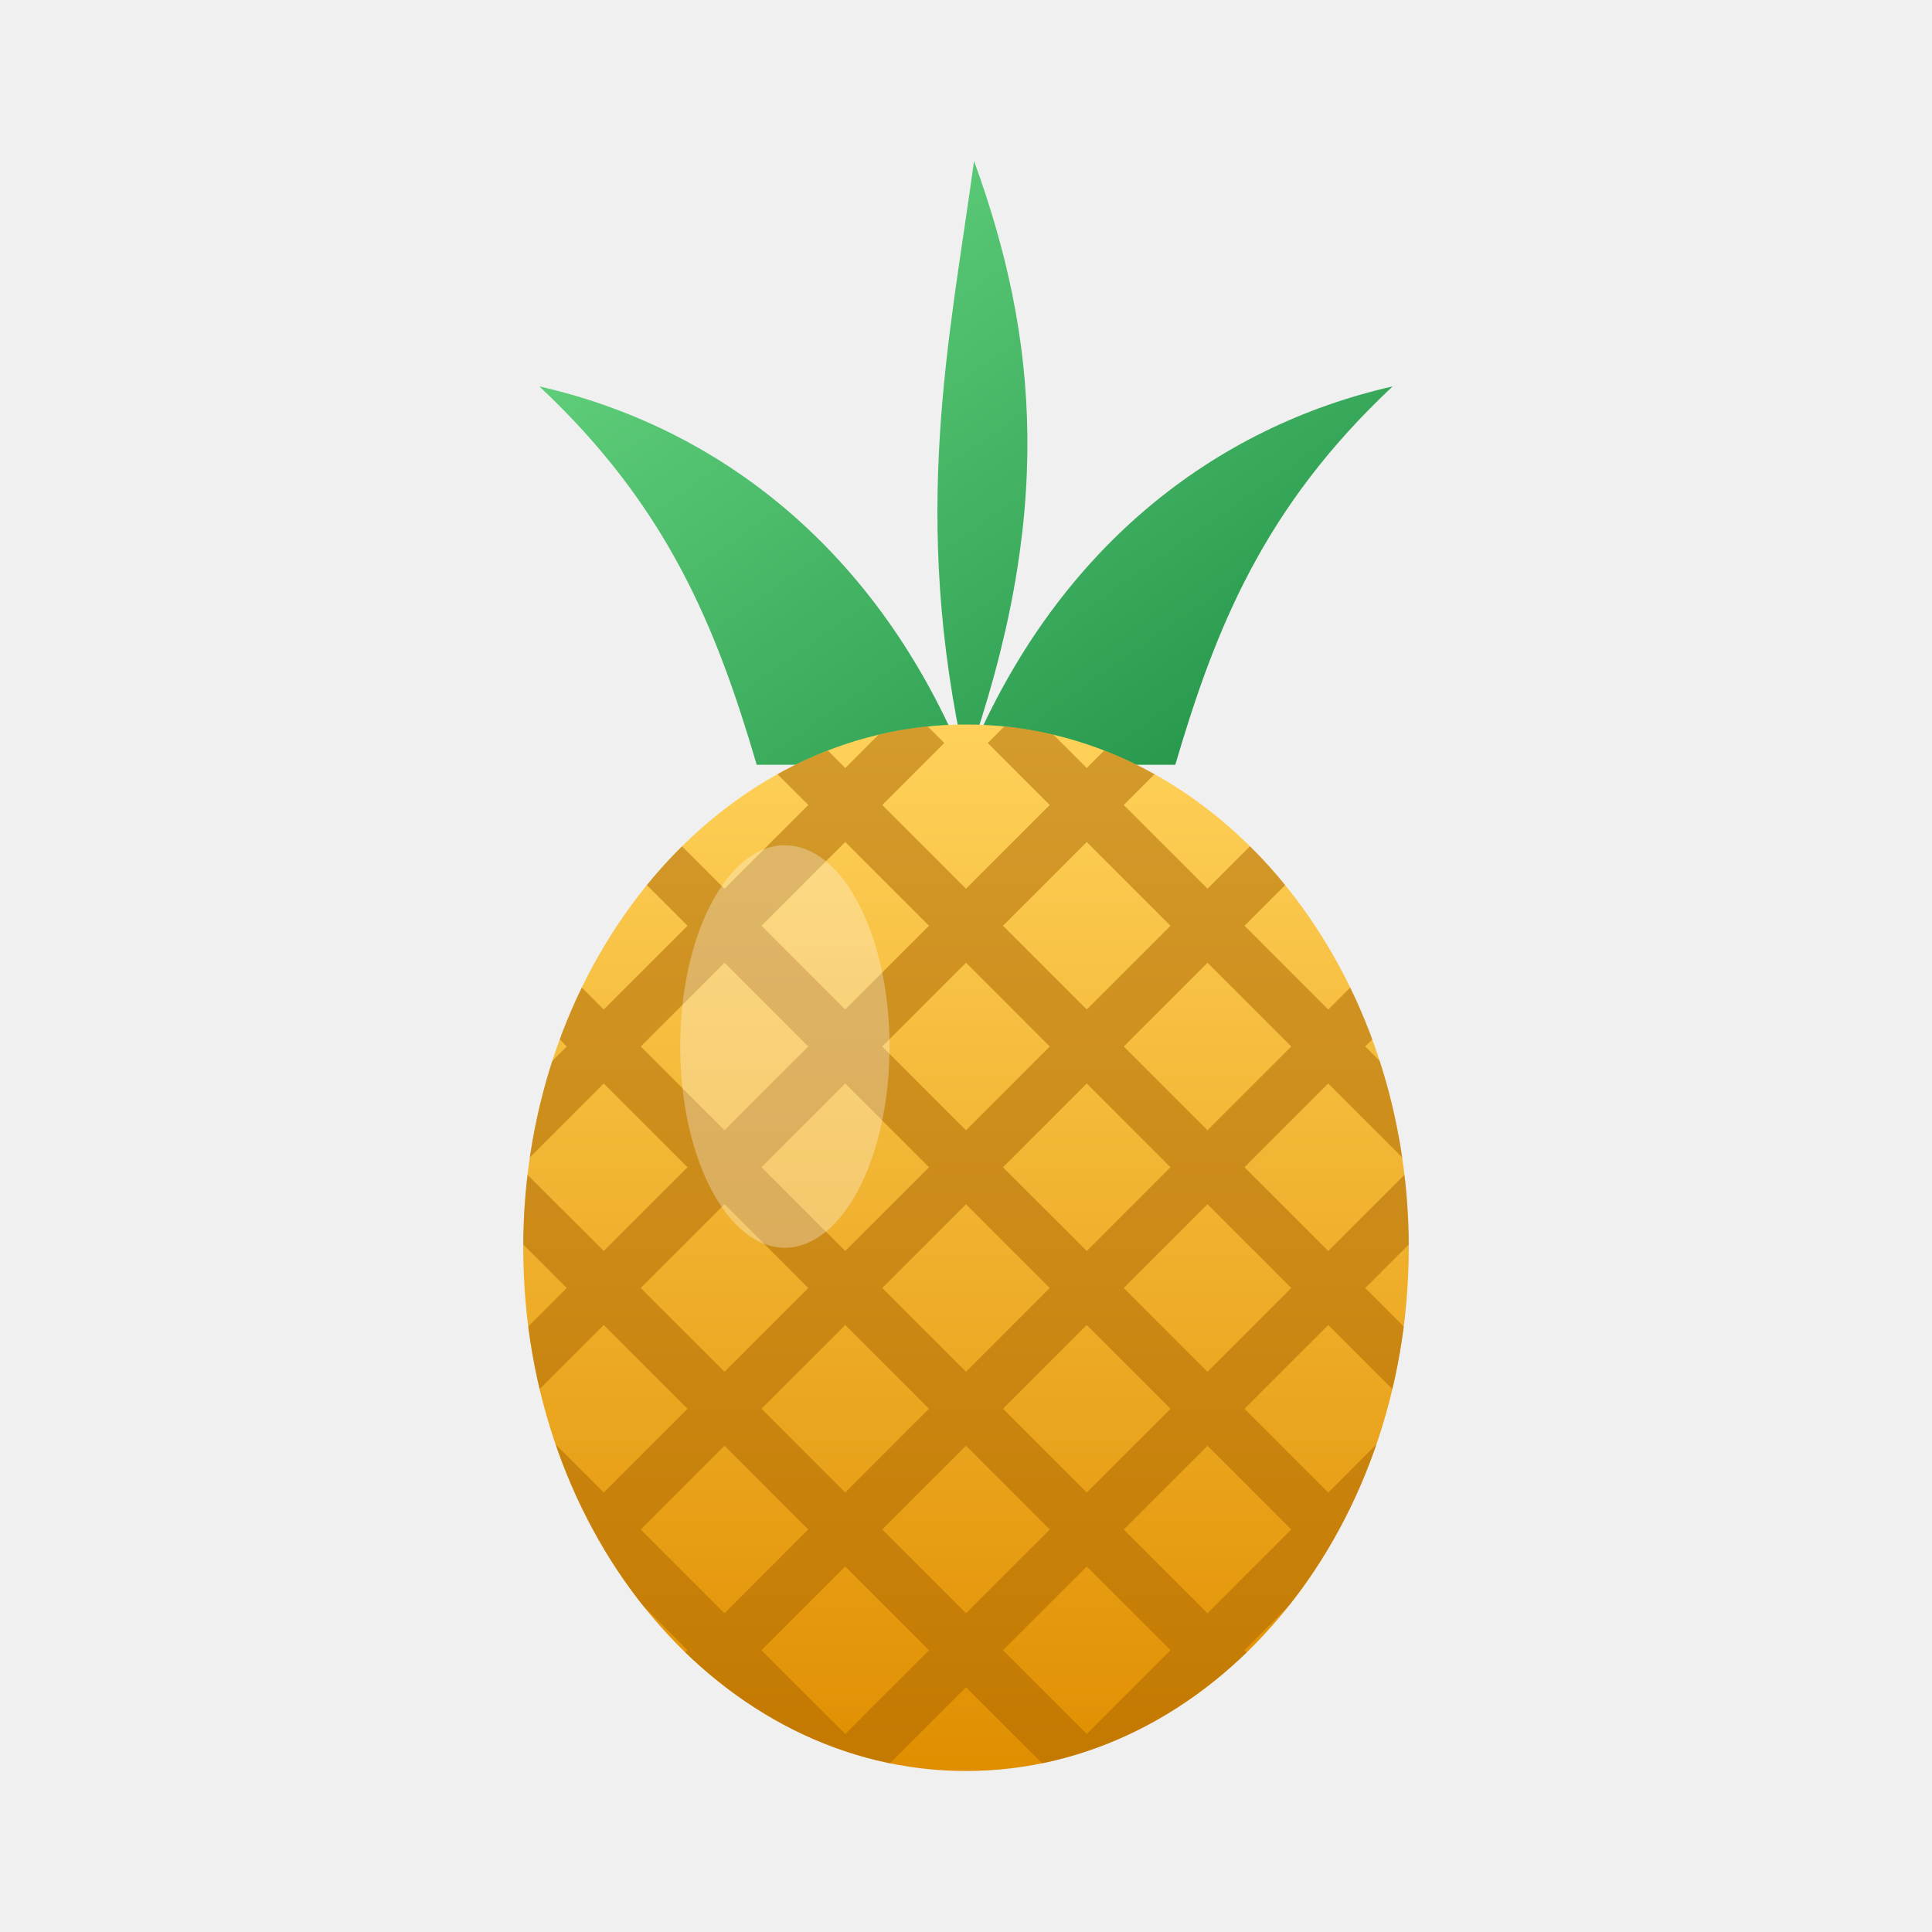
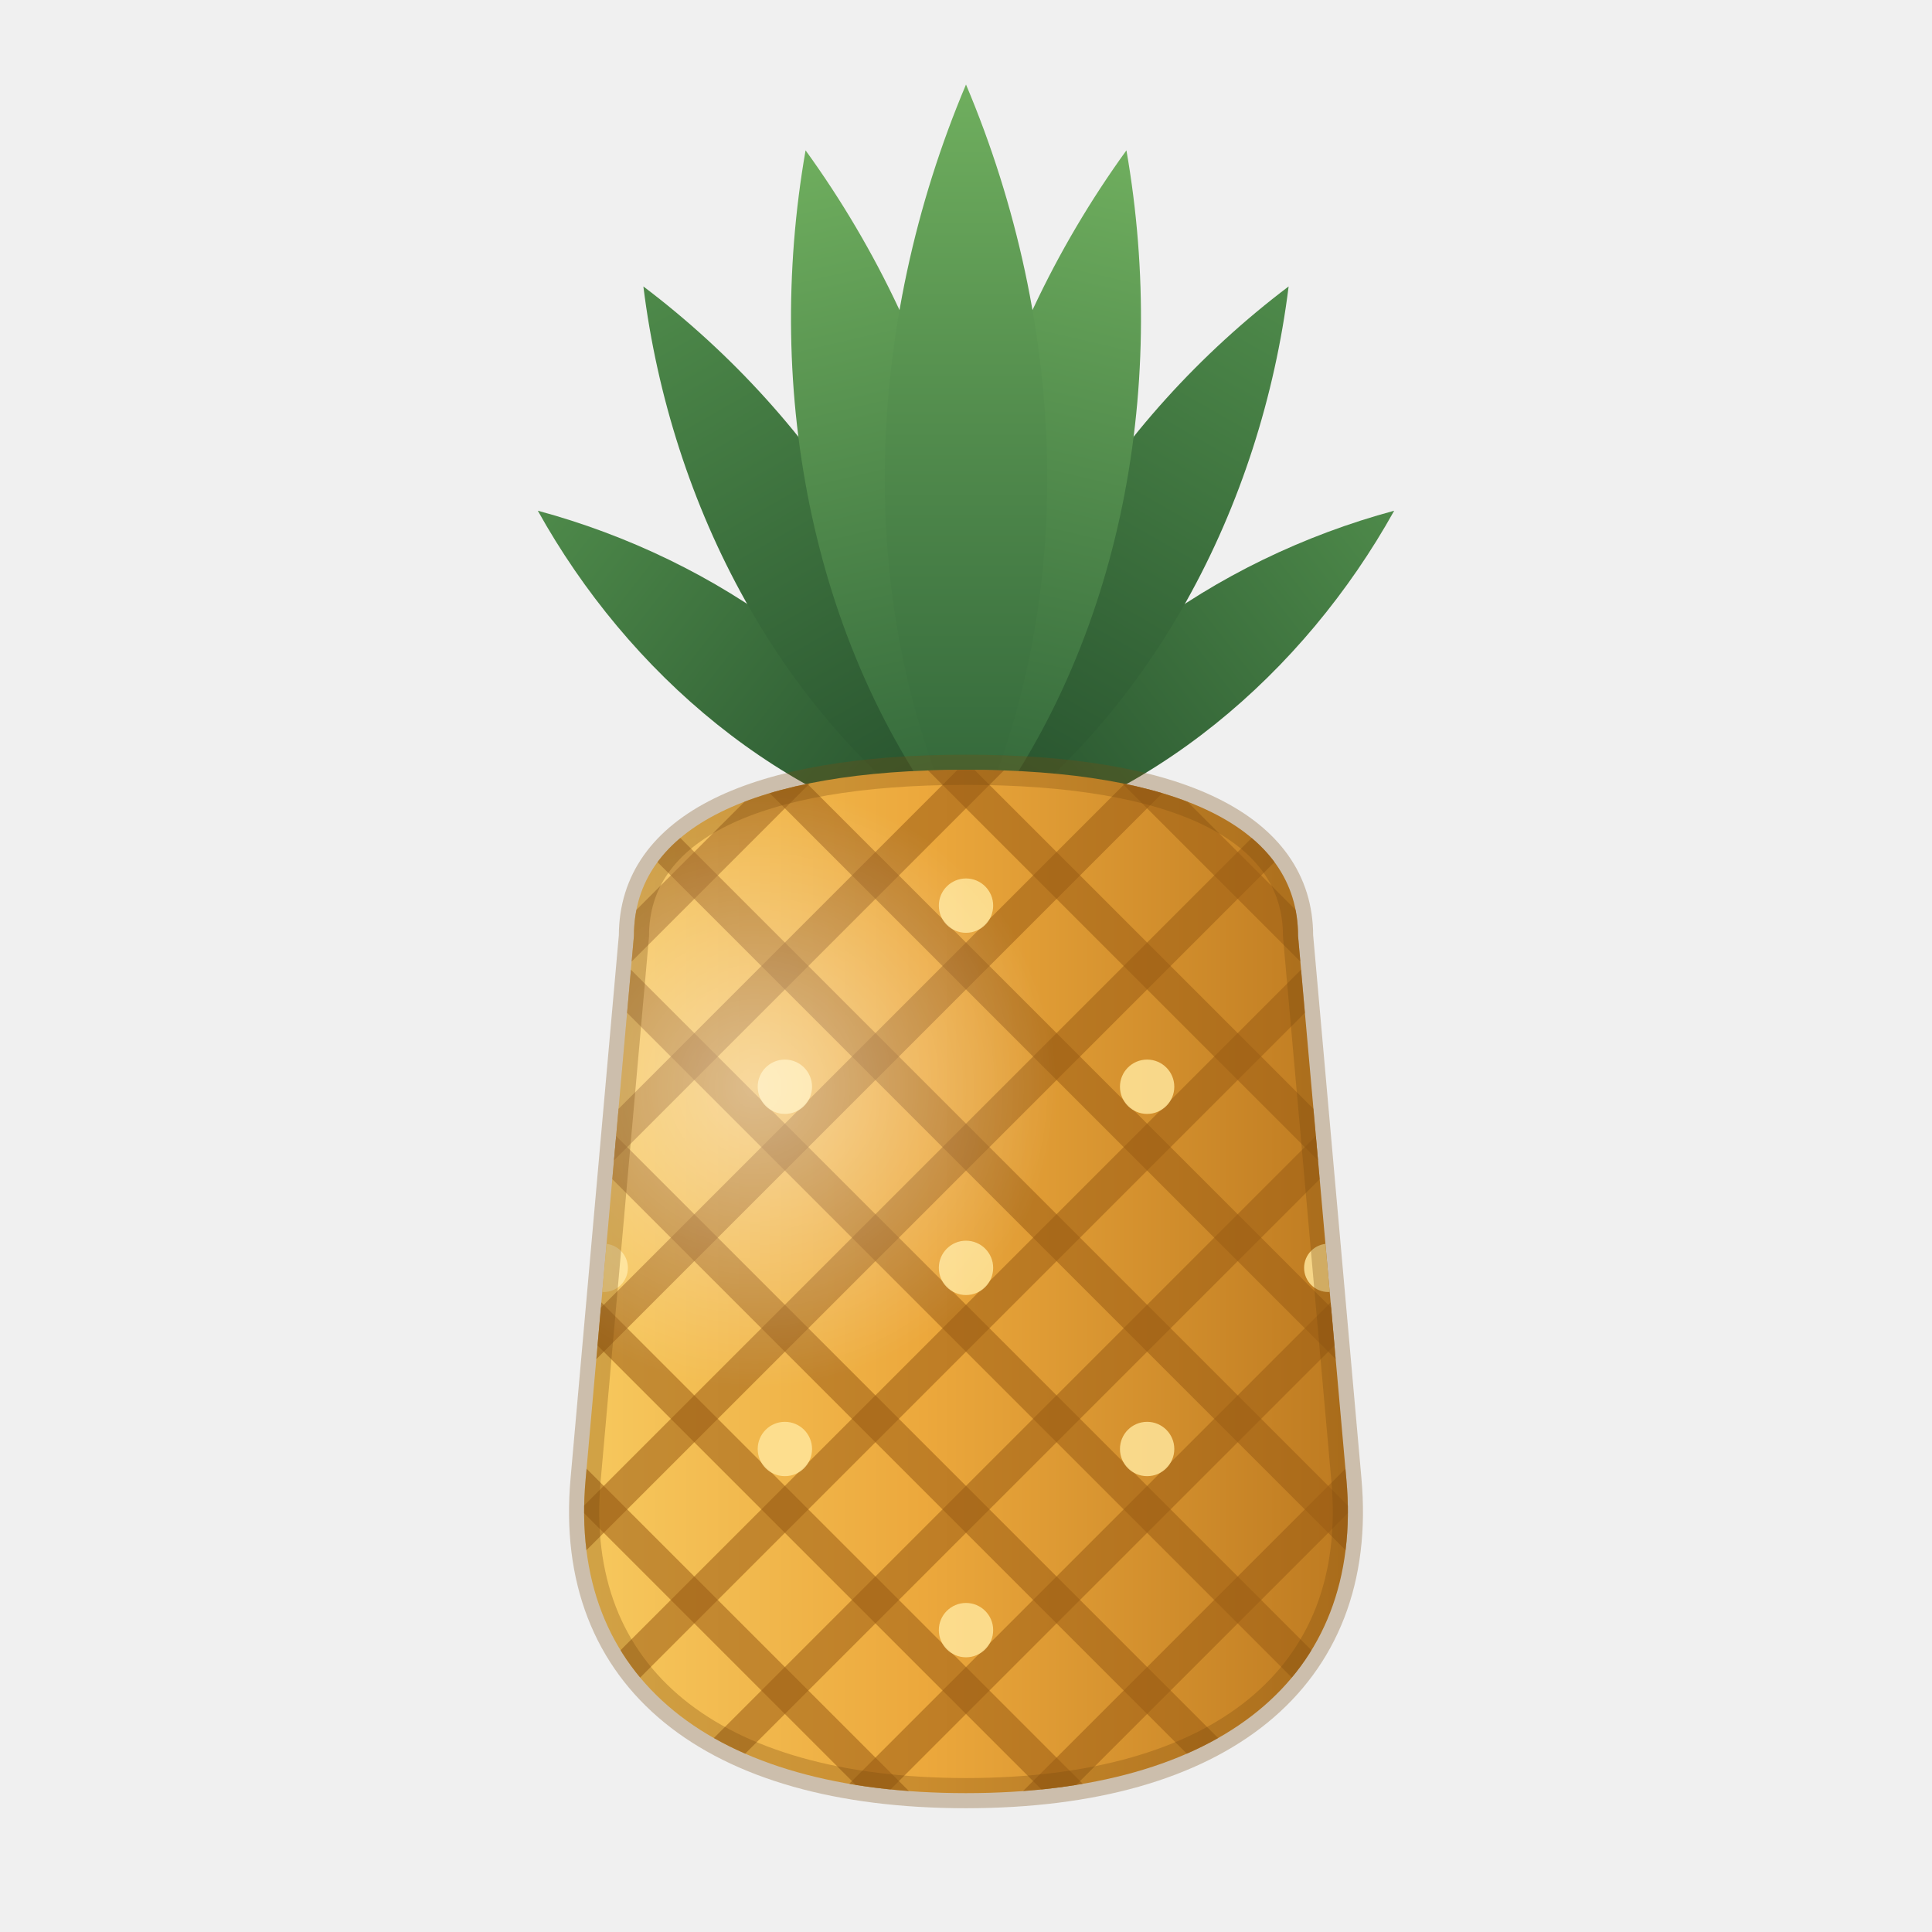
- <svg xmlns="http://www.w3.org/2000/svg" viewBox="0 0 48 48">
+ <svg xmlns="http://www.w3.org/2000/svg" viewBox="0 0 64 64">
  <defs>
-     <linearGradient id="g" x1="0" y1="0" x2="0" y2="1">
-       <stop offset="0" stop-color="#FFD25A" />
-       <stop offset="1" stop-color="#E08E00" />
+     <linearGradient id="cuerpo" x1="18" y1="0" x2="46" y2="0" gradientUnits="userSpaceOnUse">
+       <stop offset="0" stop-color="#F8CC62" />
+       <stop offset=".45" stop-color="#ECA83C" />
+       <stop offset="1" stop-color="#B9761E" />
    </linearGradient>
-     <linearGradient id="h" x1="0" y1="0" x2="1" y2="1">
-       <stop offset="0" stop-color="#6EDC86" />
-       <stop offset="1" stop-color="#1E8F45" />
+     <linearGradient id="hoja" x1="0" y1="0" x2="0" y2="1">
+       <stop offset="0" stop-color="#6FAE5E" />
+       <stop offset="1" stop-color="#2F6338" />
    </linearGradient>
+     <linearGradient id="hoja-atras" x1="0" y1="0" x2="0" y2="1">
+       <stop offset="0" stop-color="#4E8A4A" />
+       <stop offset="1" stop-color="#244E2C" />
+     </linearGradient>
+     <radialGradient id="brillo" cx="25" cy="36" r="10" gradientUnits="userSpaceOnUse">
+       <stop offset="0" stop-color="#FFFFFF" stop-opacity=".45" />
+       <stop offset="1" stop-color="#FFFFFF" stop-opacity="0" />
+     </radialGradient>
+     <path id="hoja-forma" d="M0 0C-3.4-7-3-15.4 0-22.5 3-15.4 3.4-7 0 0Z" />
+     <path id="forma" d="M21 31C21 27.4 25 25.5 32 25.5S43 27.4 43 31L44.6 49C45.2 55.6 40.4 59.4 32 59.4S18.8 55.6 19.4 49Z" />
    <clipPath id="c">
-       <ellipse cx="24" cy="31" rx="11" ry="13" />
+       <use href="#forma" />
    </clipPath>
  </defs>
-   <path d="M24 19c-2.2-5.4-6.2-8.4-10.6-9.4 3.2 3 4.4 6 5.4 9.4Zm0 0c2.2-5.4 6.2-8.4 10.6-9.4-3.2 3-4.4 6-5.4 9.4Zm0 0c-1.4-6.2-.4-10.6.2-15 1.6 4.4 2 8.8-.2 15Z" fill="url(#h)" />
-   <ellipse cx="24" cy="31" rx="11" ry="13" fill="url(#g)" />
-   <g clip-path="url(#c)" stroke="#A86400" stroke-width="1.3" opacity=".5">
-     <line x1="-17" y1="18" x2="9" y2="44" />
-     <line x1="65" y1="18" x2="39" y2="44" />
-     <line x1="-11" y1="18" x2="15" y2="44" />
-     <line x1="59" y1="18" x2="33" y2="44" />
-     <line x1="-5" y1="18" x2="21" y2="44" />
-     <line x1="53" y1="18" x2="27" y2="44" />
-     <line x1="1" y1="18" x2="27" y2="44" />
-     <line x1="47" y1="18" x2="21" y2="44" />
-     <line x1="7" y1="18" x2="33" y2="44" />
-     <line x1="41" y1="18" x2="15" y2="44" />
-     <line x1="13" y1="18" x2="39" y2="44" />
-     <line x1="35" y1="18" x2="9" y2="44" />
-     <line x1="19" y1="18" x2="45" y2="44" />
-     <line x1="29" y1="18" x2="3" y2="44" />
-     <line x1="25" y1="18" x2="51" y2="44" />
-     <line x1="23" y1="18" x2="-3" y2="44" />
-     <line x1="31" y1="18" x2="57" y2="44" />
-     <line x1="17" y1="18" x2="-9" y2="44" />
-     <line x1="37" y1="18" x2="63" y2="44" />
-     <line x1="11" y1="18" x2="-15" y2="44" />
-     <line x1="43" y1="18" x2="69" y2="44" />
-     <line x1="5" y1="18" x2="-21" y2="44" />
+   <g transform="translate(32 28)">
+     <use href="#hoja-forma" fill="url(#hoja-atras)" transform="rotate(-52) scale(.8)" />
+     <use href="#hoja-forma" fill="url(#hoja-atras)" transform="rotate(52) scale(.8)" />
+     <use href="#hoja-forma" fill="url(#hoja-atras)" transform="rotate(-30) scale(.95)" />
+     <use href="#hoja-forma" fill="url(#hoja-atras)" transform="rotate(30) scale(.95)" />
+     <use href="#hoja-forma" fill="url(#hoja)" transform="rotate(-13) scale(1.05)" />
+     <use href="#hoja-forma" fill="url(#hoja)" transform="rotate(13) scale(1.05)" />
+     <use href="#hoja-forma" fill="url(#hoja)" transform="scale(1.12)" />
  </g>
-   <ellipse cx="19.5" cy="26" rx="2.6" ry="5" fill="#fff" opacity=".3" />
+   <use href="#forma" fill="url(#cuerpo)" />
+   <g clip-path="url(#c)">
+     <g stroke="#9A5E14" stroke-opacity=".55" stroke-width="1.1">
+       <path d="M4 22 44 62M10 22 50 62M16 22 56 62M22 22 62 62M28 22 64 58M34 22 64 52M40 22 64 46M-2 22 38 62M-8 22 32 62M-14 22 26 62" />
+       <path d="M60 22 20 62M54 22 14 62M48 22 8 62M42 22 2 62M36 22 0 58M30 22 0 52M24 22 0 46M66 22 26 62M72 22 32 62M78 22 38 62" />
+     </g>
+     <g fill="#FFE59A" opacity=".85">
+       <circle cx="32" cy="30" r=".9" />
+       <circle cx="26" cy="36" r=".9" />
+       <circle cx="38" cy="36" r=".9" />
+       <circle cx="32" cy="42" r=".9" />
+       <circle cx="20" cy="42" r=".8" />
+       <circle cx="44" cy="42" r=".8" />
+       <circle cx="26" cy="48" r=".9" />
+       <circle cx="38" cy="48" r=".9" />
+       <circle cx="32" cy="54" r=".9" />
+       <circle cx="20" cy="30" r=".7" />
+       <circle cx="44" cy="30" r=".7" />
+     </g>
+     <rect width="64" height="64" fill="url(#brillo)" />
+   </g>
+   <use href="#forma" fill="none" stroke="#7A4A10" stroke-opacity=".3" />
</svg>
